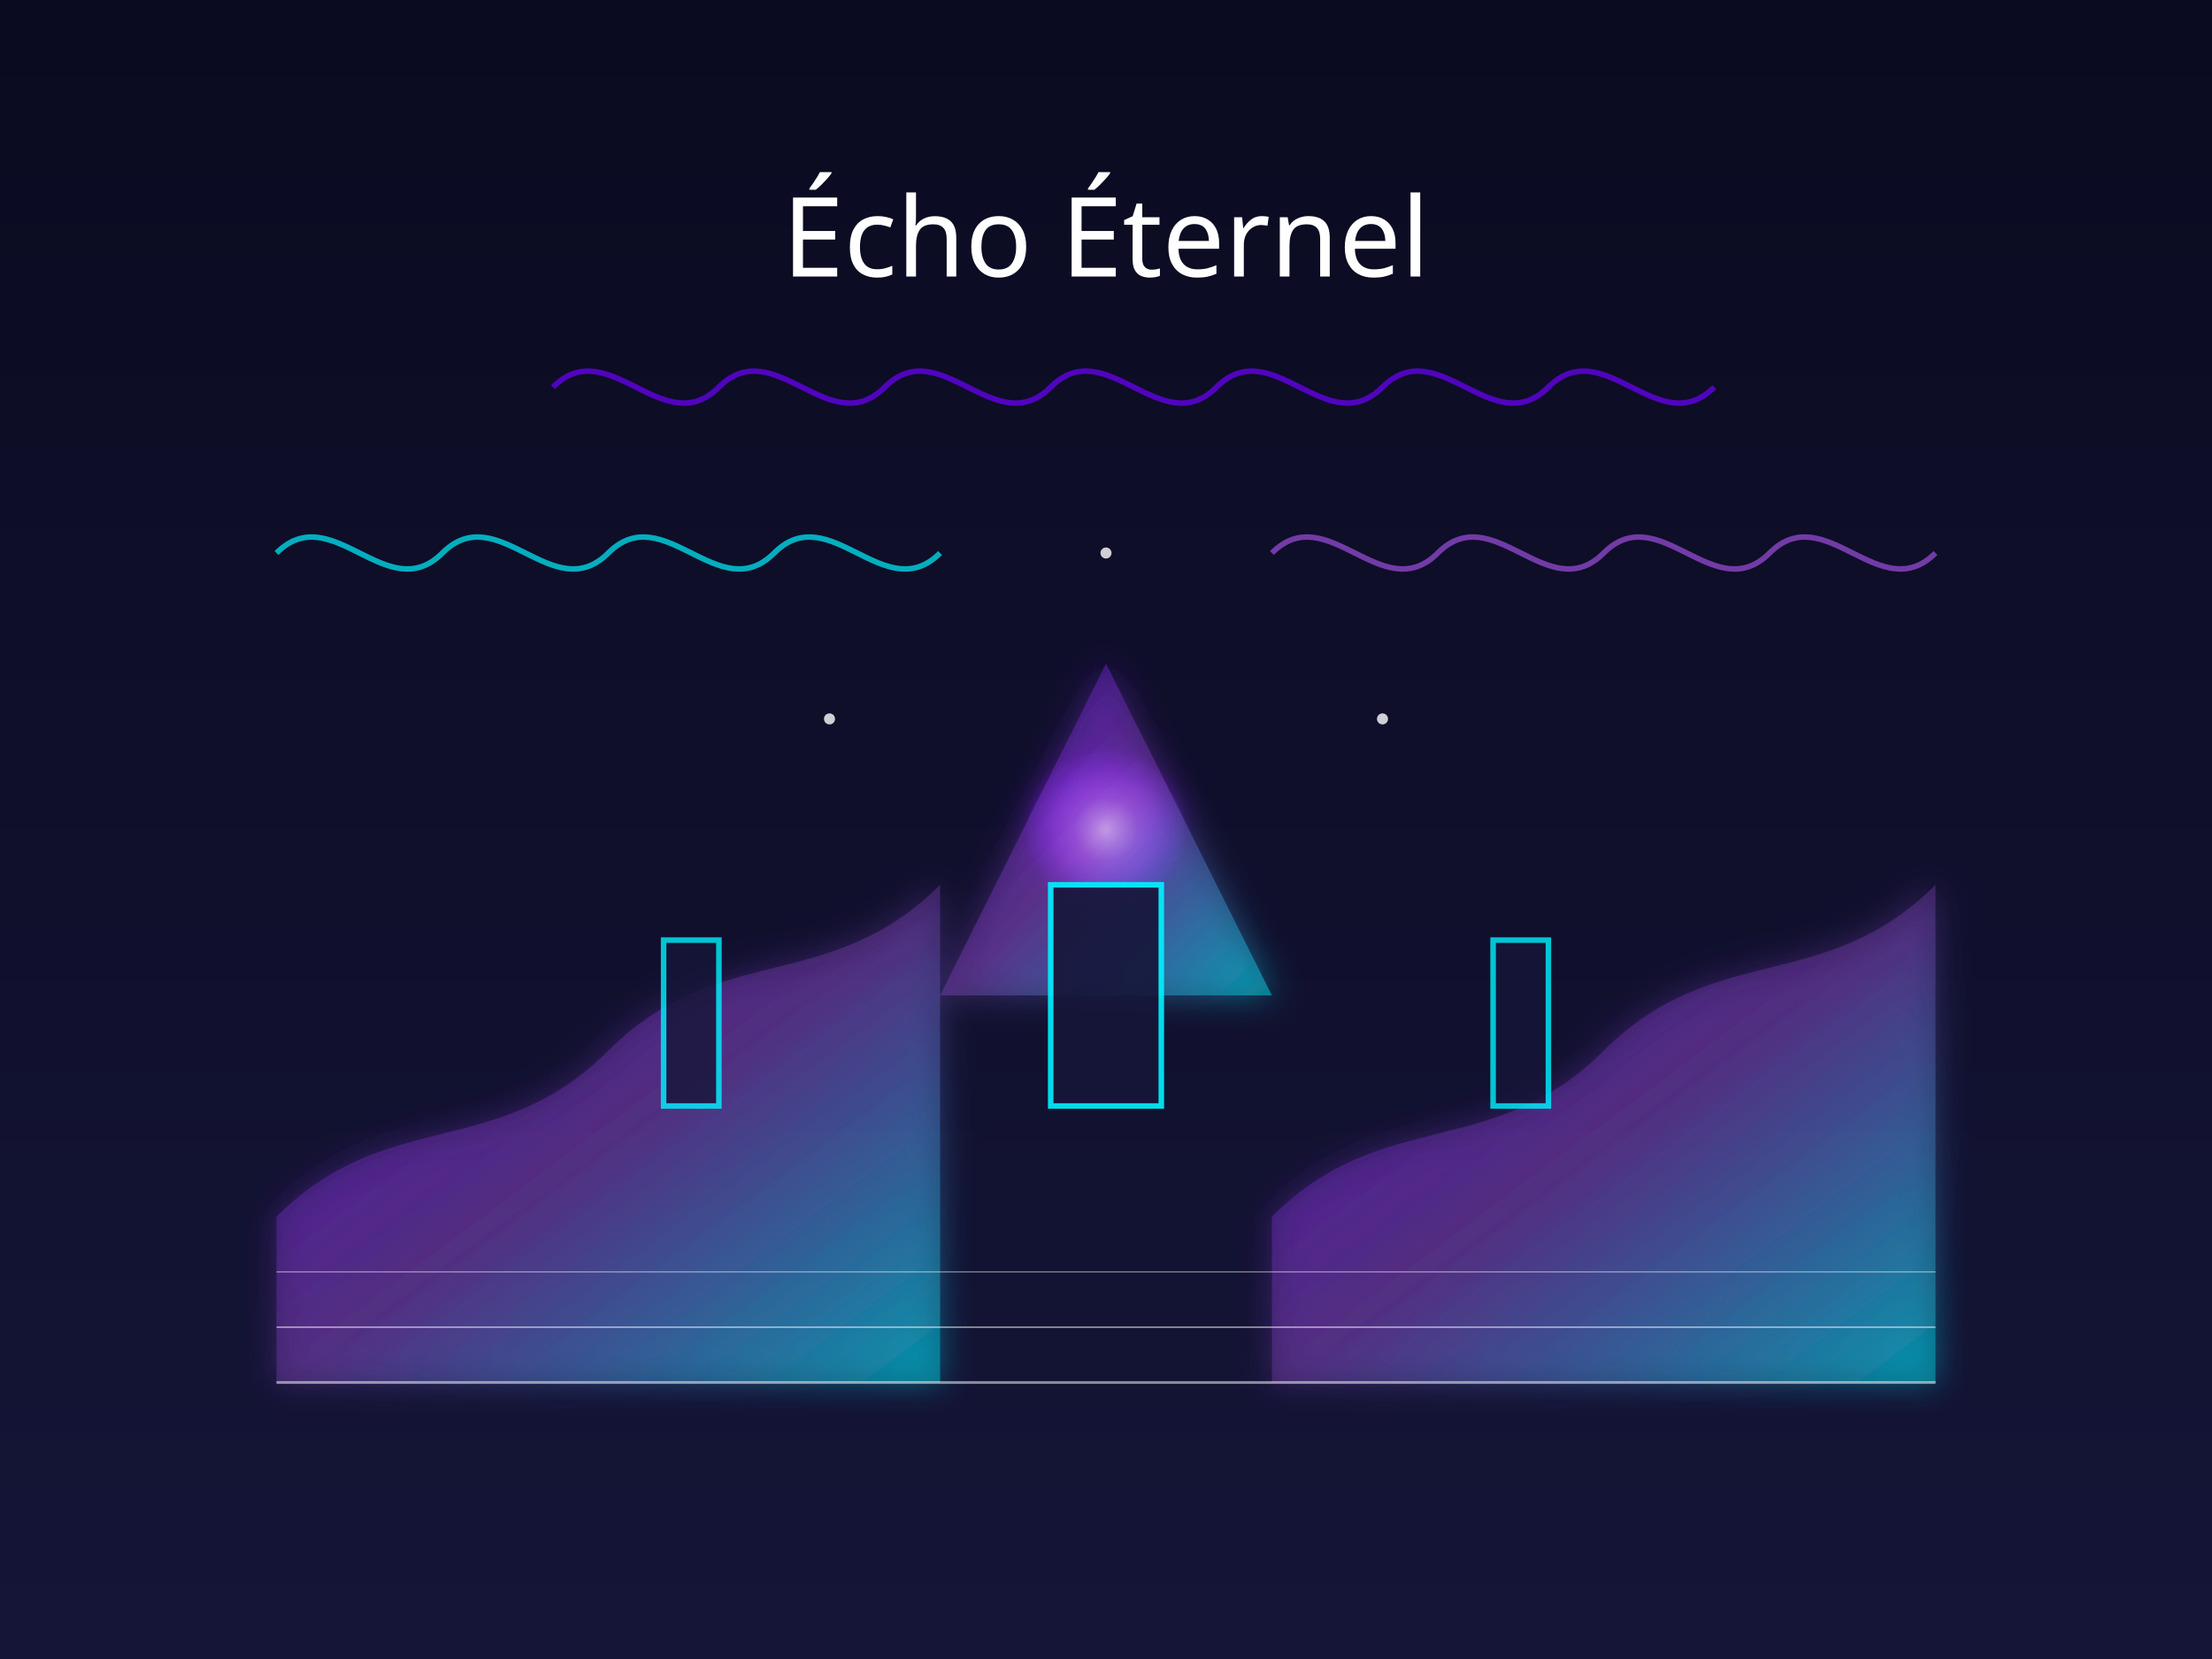
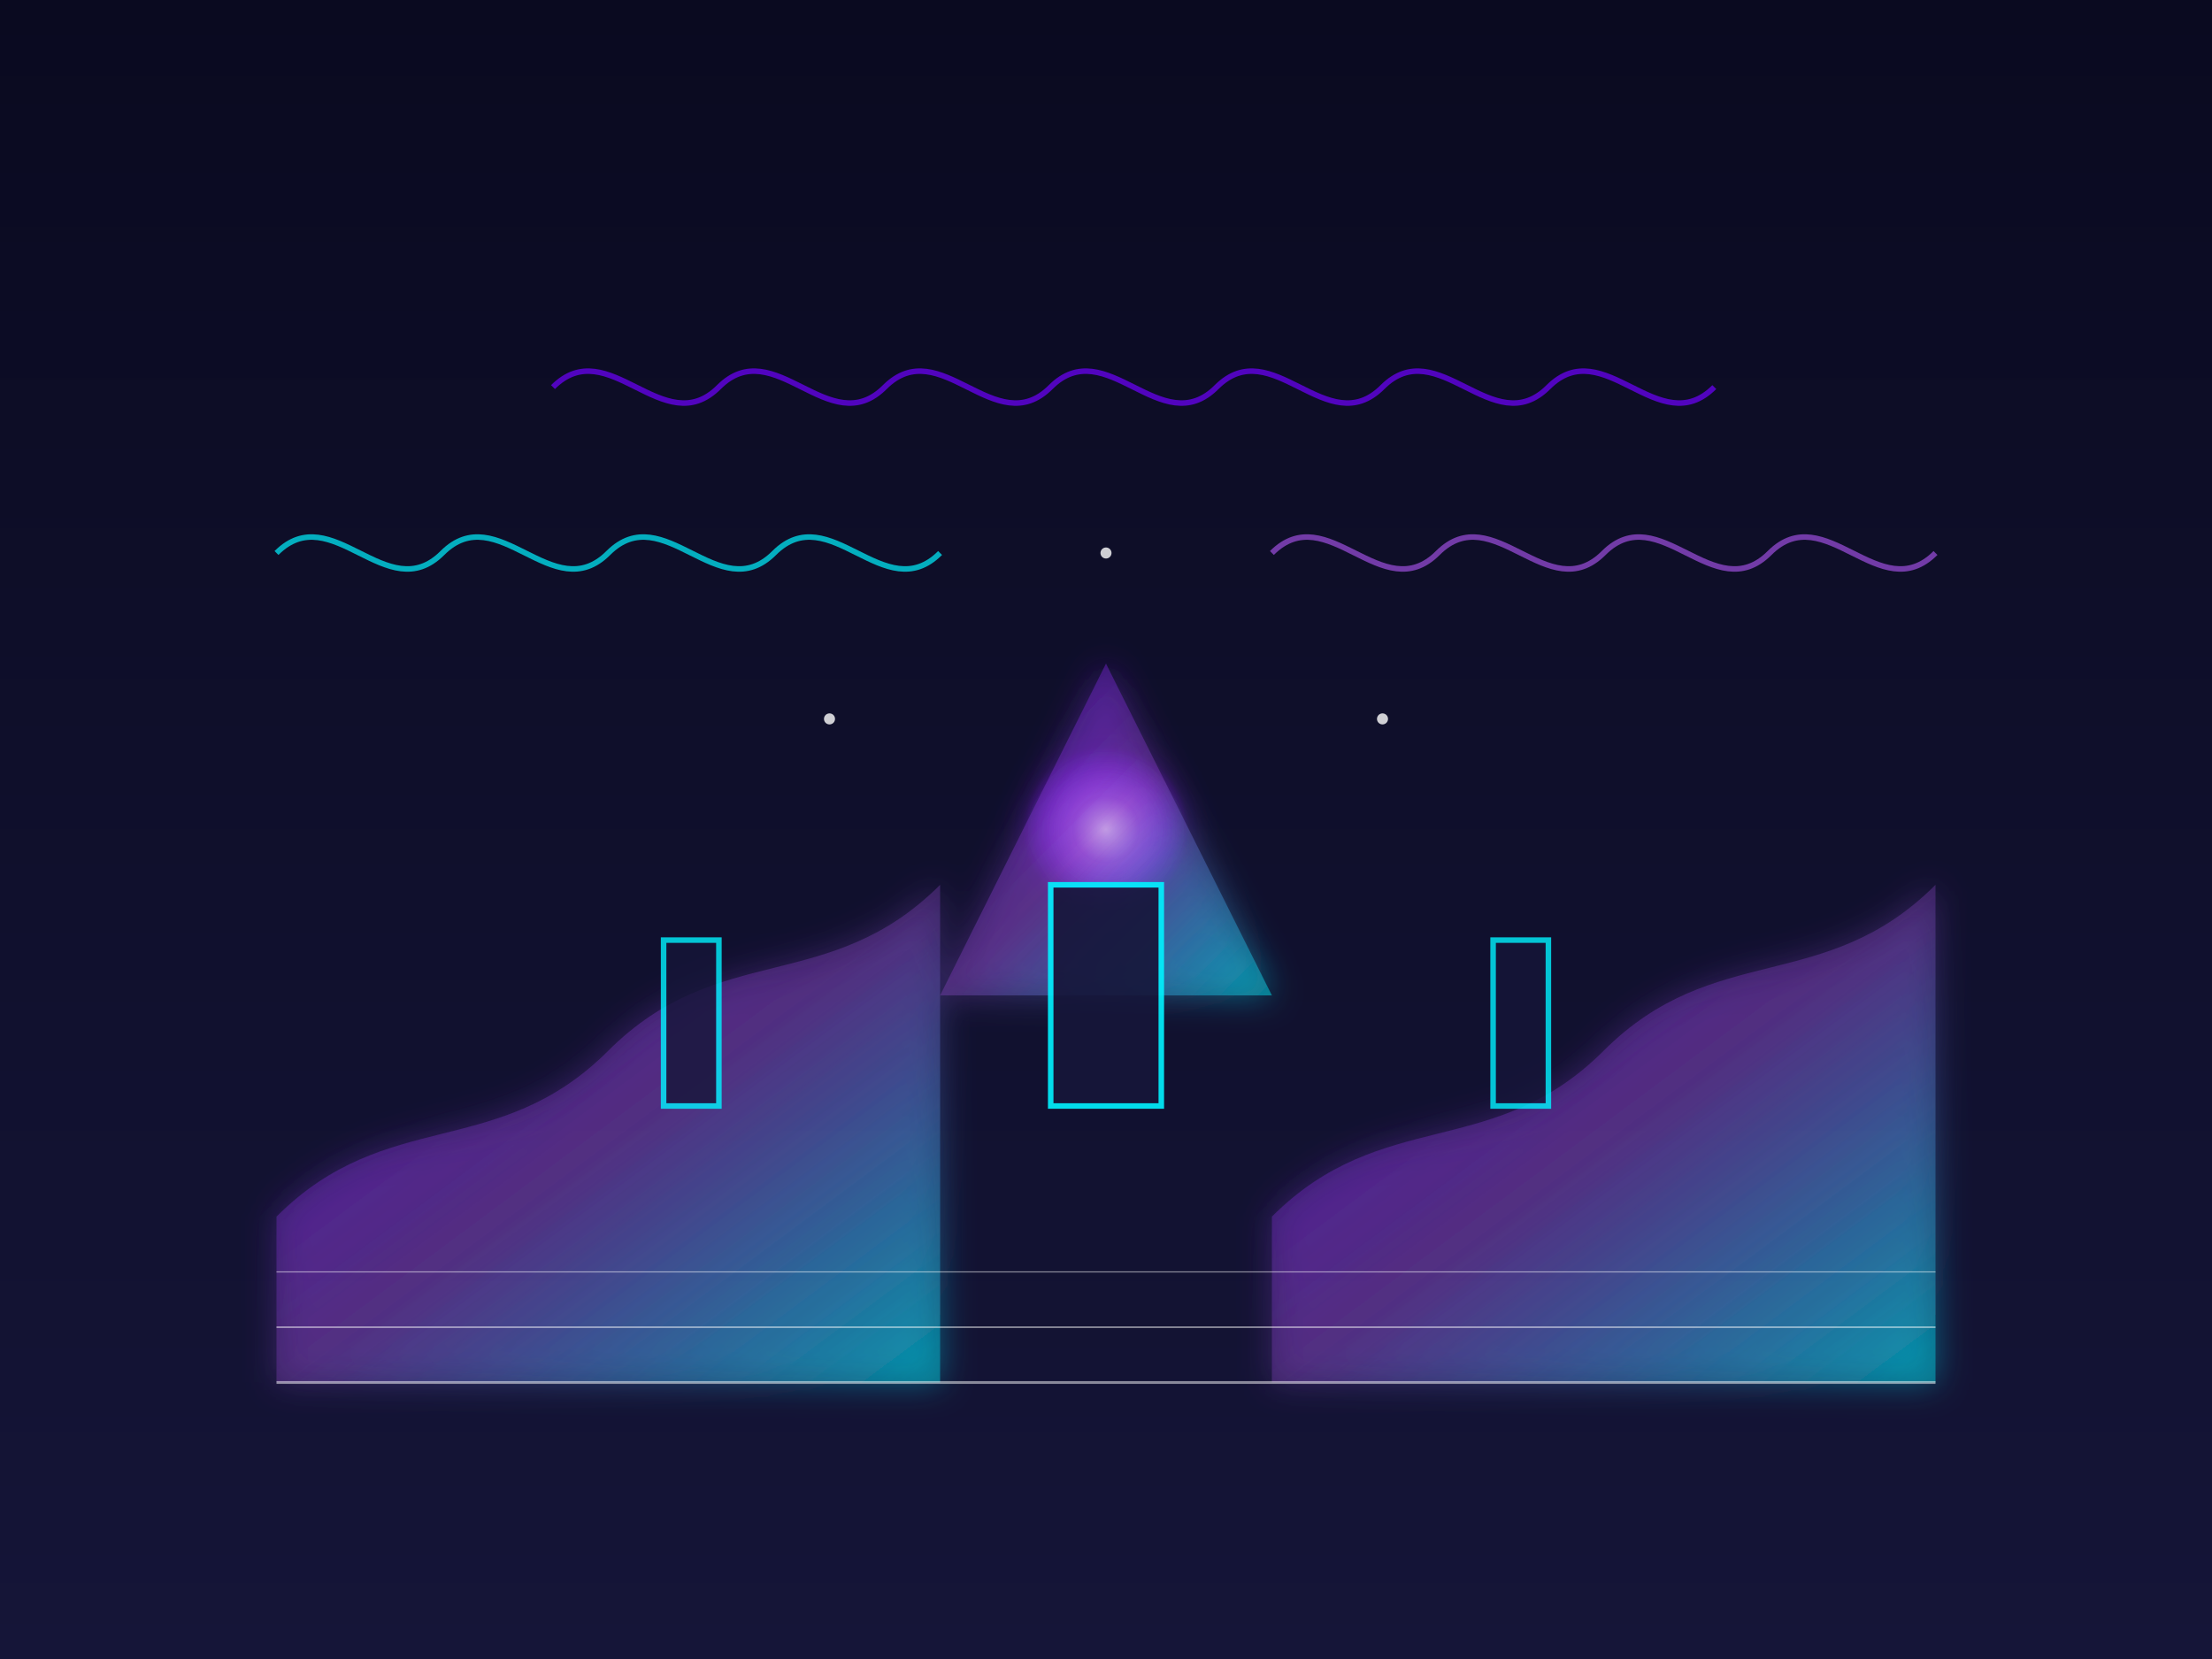
<svg xmlns="http://www.w3.org/2000/svg" xmlns:xlink="http://www.w3.org/1999/xlink" width="400" height="300" viewBox="0 0 400 300">
  <defs>
    <linearGradient id="skyGradient" x1="0%" y1="0%" x2="0%" y2="100%">
      <stop offset="0%" stop-color="#0a0a20" />
      <stop offset="100%" stop-color="#151538" />
    </linearGradient>
    <linearGradient id="soundGradient" x1="0%" y1="0%" x2="100%" y2="100%">
      <stop offset="0%" stop-color="#6e00ff" stop-opacity="0.7" />
      <stop offset="50%" stop-color="#9d4edd" stop-opacity="0.5" />
      <stop offset="100%" stop-color="#00f2ff" stop-opacity="0.7" />
    </linearGradient>
    <radialGradient id="echoGlow" cx="50%" cy="50%" r="50%" fx="50%" fy="50%">
      <stop offset="0%" stop-color="#ffffff" stop-opacity="1" />
      <stop offset="40%" stop-color="#9d4edd" stop-opacity="0.8" />
      <stop offset="100%" stop-color="#6e00ff" stop-opacity="0" />
    </radialGradient>
    <filter id="glow" x="-20%" y="-20%" width="140%" height="140%">
      <feGaussianBlur stdDeviation="3" result="blur" />
      <feComposite in="SourceGraphic" in2="blur" operator="over" />
    </filter>
    <animate xlink:href="#soundWave1" attributeName="r" values="0;200;0" dur="10s" repeatCount="indefinite" />
    <animate xlink:href="#soundWave1" attributeName="opacity" values="0.8;0;0.8" dur="10s" repeatCount="indefinite" />
    <animate xlink:href="#soundWave2" attributeName="r" values="0;200;0" dur="10s" repeatCount="indefinite" begin="3s" />
    <animate xlink:href="#soundWave2" attributeName="opacity" values="0.7;0;0.7" dur="10s" repeatCount="indefinite" begin="3s" />
    <animate xlink:href="#soundWave3" attributeName="r" values="0;200;0" dur="10s" repeatCount="indefinite" begin="6s" />
    <animate xlink:href="#soundWave3" attributeName="opacity" values="0.6;0;0.6" dur="10s" repeatCount="indefinite" begin="6s" />
    <animate xlink:href="#soundStructure1" attributeName="d" values="M50,220 C70,200 90,210 110,190 C130,170 150,180 170,160 L170,250 L50,250 Z;                      M50,220 C70,190 90,220 110,180 C130,160 150,190 170,150 L170,250 L50,250 Z;                      M50,220 C70,200 90,210 110,190 C130,170 150,180 170,160 L170,250 L50,250 Z" dur="15s" repeatCount="indefinite" />
    <animate xlink:href="#soundStructure2" attributeName="d" values="M230,220 C250,200 270,210 290,190 C310,170 330,180 350,160 L350,250 L230,250 Z;                      M230,220 C250,190 270,220 290,180 C310,160 330,190 350,150 L350,250 L230,250 Z;                      M230,220 C250,200 270,210 290,190 C310,170 330,180 350,160 L350,250 L230,250 Z" dur="18s" repeatCount="indefinite" />
  </defs>
  <rect width="400" height="300" fill="url(#skyGradient)" />
  <g>
    <circle id="soundWave1" cx="200" cy="150" r="0" fill="none" stroke="url(#soundGradient)" stroke-width="2" opacity="0.8" />
    <circle id="soundWave2" cx="200" cy="150" r="0" fill="none" stroke="url(#soundGradient)" stroke-width="1.5" opacity="0.7" />
    <circle id="soundWave3" cx="200" cy="150" r="0" fill="none" stroke="url(#soundGradient)" stroke-width="1" opacity="0.6" />
  </g>
  <circle cx="200" cy="150" r="15" fill="url(#echoGlow)" filter="url(#glow)" opacity="0.9">
    <animate attributeName="r" values="15;18;15" dur="2s" repeatCount="indefinite" />
    <animate attributeName="opacity" values="0.9;1;0.9" dur="2s" repeatCount="indefinite" />
  </circle>
  <g opacity="0.8" filter="url(#glow)">
    <path id="soundStructure1" d="M50,220 C70,200 90,210 110,190 C130,170 150,180 170,160 L170,250 L50,250 Z" fill="url(#soundGradient)" opacity="0.7" />
    <path id="soundStructure2" d="M230,220 C250,200 270,210 290,190 C310,170 330,180 350,160 L350,250 L230,250 Z" fill="url(#soundGradient)" opacity="0.7" />
    <path d="M170,180 L200,120 L230,180 Z" fill="url(#soundGradient)" opacity="0.8">
      <animate attributeName="d" values="M170,180 L200,120 L230,180 Z;                        M160,180 L200,110 L240,180 Z;                        M170,180 L200,120 L230,180 Z" dur="10s" repeatCount="indefinite" />
    </path>
  </g>
  <g opacity="0.7">
    <path d="M50,100 C60,90 70,110 80,100 C90,90 100,110 110,100 C120,90 130,110 140,100 C150,90 160,110 170,100" fill="none" stroke="#00f2ff" stroke-width="1">
      <animate attributeName="d" values="M50,100 C60,90 70,110 80,100 C90,90 100,110 110,100 C120,90 130,110 140,100 C150,90 160,110 170,100;                        M50,100 C60,110 70,90 80,100 C90,110 100,90 110,100 C120,110 130,90 140,100 C150,110 160,90 170,100;                        M50,100 C60,90 70,110 80,100 C90,90 100,110 110,100 C120,90 130,110 140,100 C150,90 160,110 170,100" dur="5s" repeatCount="indefinite" />
    </path>
    <path d="M230,100 C240,90 250,110 260,100 C270,90 280,110 290,100 C300,90 310,110 320,100 C330,90 340,110 350,100" fill="none" stroke="#9d4edd" stroke-width="1">
      <animate attributeName="d" values="M230,100 C240,90 250,110 260,100 C270,90 280,110 290,100 C300,90 310,110 320,100 C330,90 340,110 350,100;                        M230,100 C240,110 250,90 260,100 C270,110 280,90 290,100 C300,110 310,90 320,100 C330,110 340,90 350,100;                        M230,100 C240,90 250,110 260,100 C270,90 280,110 290,100 C300,90 310,110 320,100 C330,90 340,110 350,100" dur="6s" repeatCount="indefinite" />
    </path>
    <path d="M100,70 C110,60 120,80 130,70 C140,60 150,80 160,70 C170,60 180,80 190,70 C200,60 210,80 220,70 C230,60 240,80 250,70 C260,60 270,80 280,70 C290,60 300,80 310,70" fill="none" stroke="#6e00ff" stroke-width="1">
      <animate attributeName="d" values="M100,70 C110,60 120,80 130,70 C140,60 150,80 160,70 C170,60 180,80 190,70 C200,60 210,80 220,70 C230,60 240,80 250,70 C260,60 270,80 280,70 C290,60 300,80 310,70;                        M100,70 C110,80 120,60 130,70 C140,80 150,60 160,70 C170,80 180,60 190,70 C200,80 210,60 220,70 C230,80 240,60 250,70 C260,80 270,60 280,70 C290,80 300,60 310,70;                        M100,70 C110,60 120,80 130,70 C140,60 150,80 160,70 C170,60 180,80 190,70 C200,60 210,80 220,70 C230,60 240,80 250,70 C260,60 270,80 280,70 C290,60 300,80 310,70" dur="7s" repeatCount="indefinite" />
    </path>
  </g>
  <g>
    <path d="M120,200 L120,170 L130,170 L130,200 Z" fill="#151538" stroke="#00f2ff" stroke-width="1" opacity="0.8">
      <animate attributeName="opacity" values="0.8;1;0.8" dur="4s" repeatCount="indefinite" />
    </path>
    <path d="M270,200 L270,170 L280,170 L280,200 Z" fill="#151538" stroke="#00f2ff" stroke-width="1" opacity="0.8">
      <animate attributeName="opacity" values="0.8;1;0.8" dur="4s" repeatCount="indefinite" begin="2s" />
    </path>
    <path d="M190,200 L190,160 L210,160 L210,200 Z" fill="#151538" stroke="#00f2ff" stroke-width="1" opacity="0.9">
      <animate attributeName="opacity" values="0.9;1;0.9" dur="3s" repeatCount="indefinite" />
    </path>
  </g>
  <g>
    <circle cx="150" cy="130" r="1" fill="#ffffff" opacity="0.8">
      <animate attributeName="cx" values="150;155;150" dur="8s" repeatCount="indefinite" />
      <animate attributeName="cy" values="130;125;130" dur="8s" repeatCount="indefinite" />
    </circle>
    <circle cx="250" cy="130" r="1" fill="#ffffff" opacity="0.8">
      <animate attributeName="cx" values="250;245;250" dur="9s" repeatCount="indefinite" />
      <animate attributeName="cy" values="130;125;130" dur="9s" repeatCount="indefinite" />
    </circle>
    <circle cx="200" cy="100" r="1" fill="#ffffff" opacity="0.8">
      <animate attributeName="cx" values="200;205;200" dur="10s" repeatCount="indefinite" />
      <animate attributeName="cy" values="100;95;100" dur="10s" repeatCount="indefinite" />
    </circle>
  </g>
  <g opacity="0.5">
    <line x1="50" y1="250" x2="350" y2="250" stroke="#ffffff" stroke-width="0.5" />
    <line x1="50" y1="240" x2="350" y2="240" stroke="#ffffff" stroke-width="0.3" />
    <line x1="50" y1="230" x2="350" y2="230" stroke="#ffffff" stroke-width="0.2" />
  </g>
-   <text x="200" y="50" font-family="'Orbitron', sans-serif" font-size="20" fill="#ffffff" text-anchor="middle">Écho Éternel</text>
</svg>
